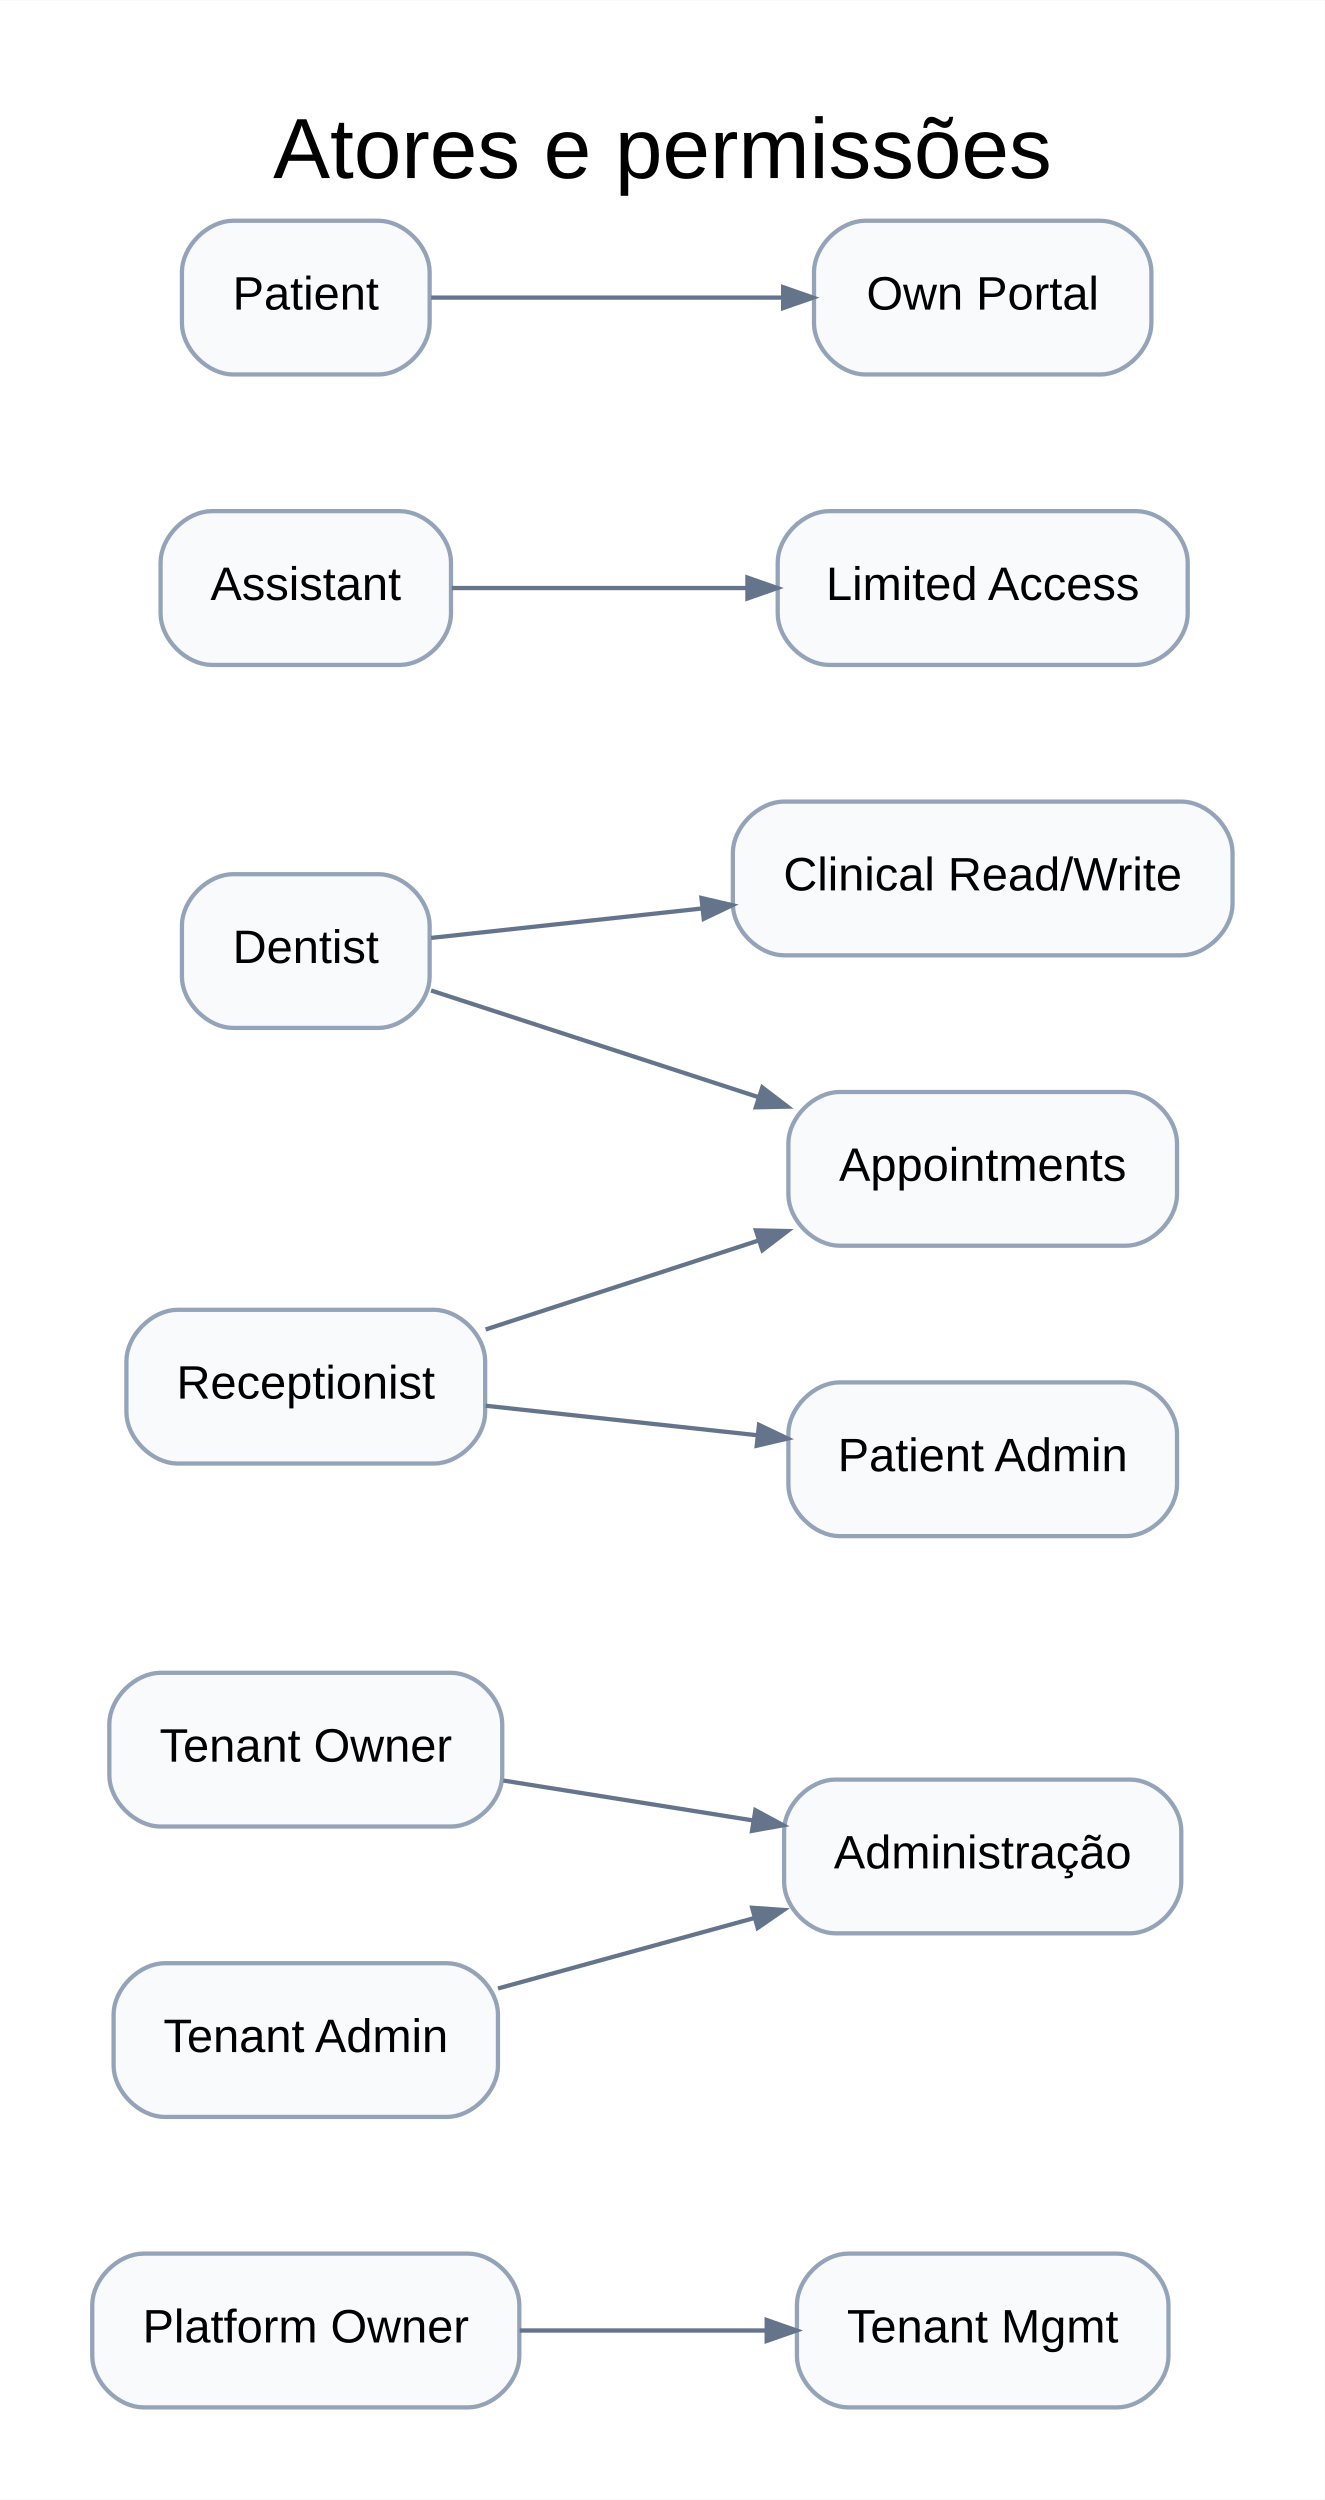
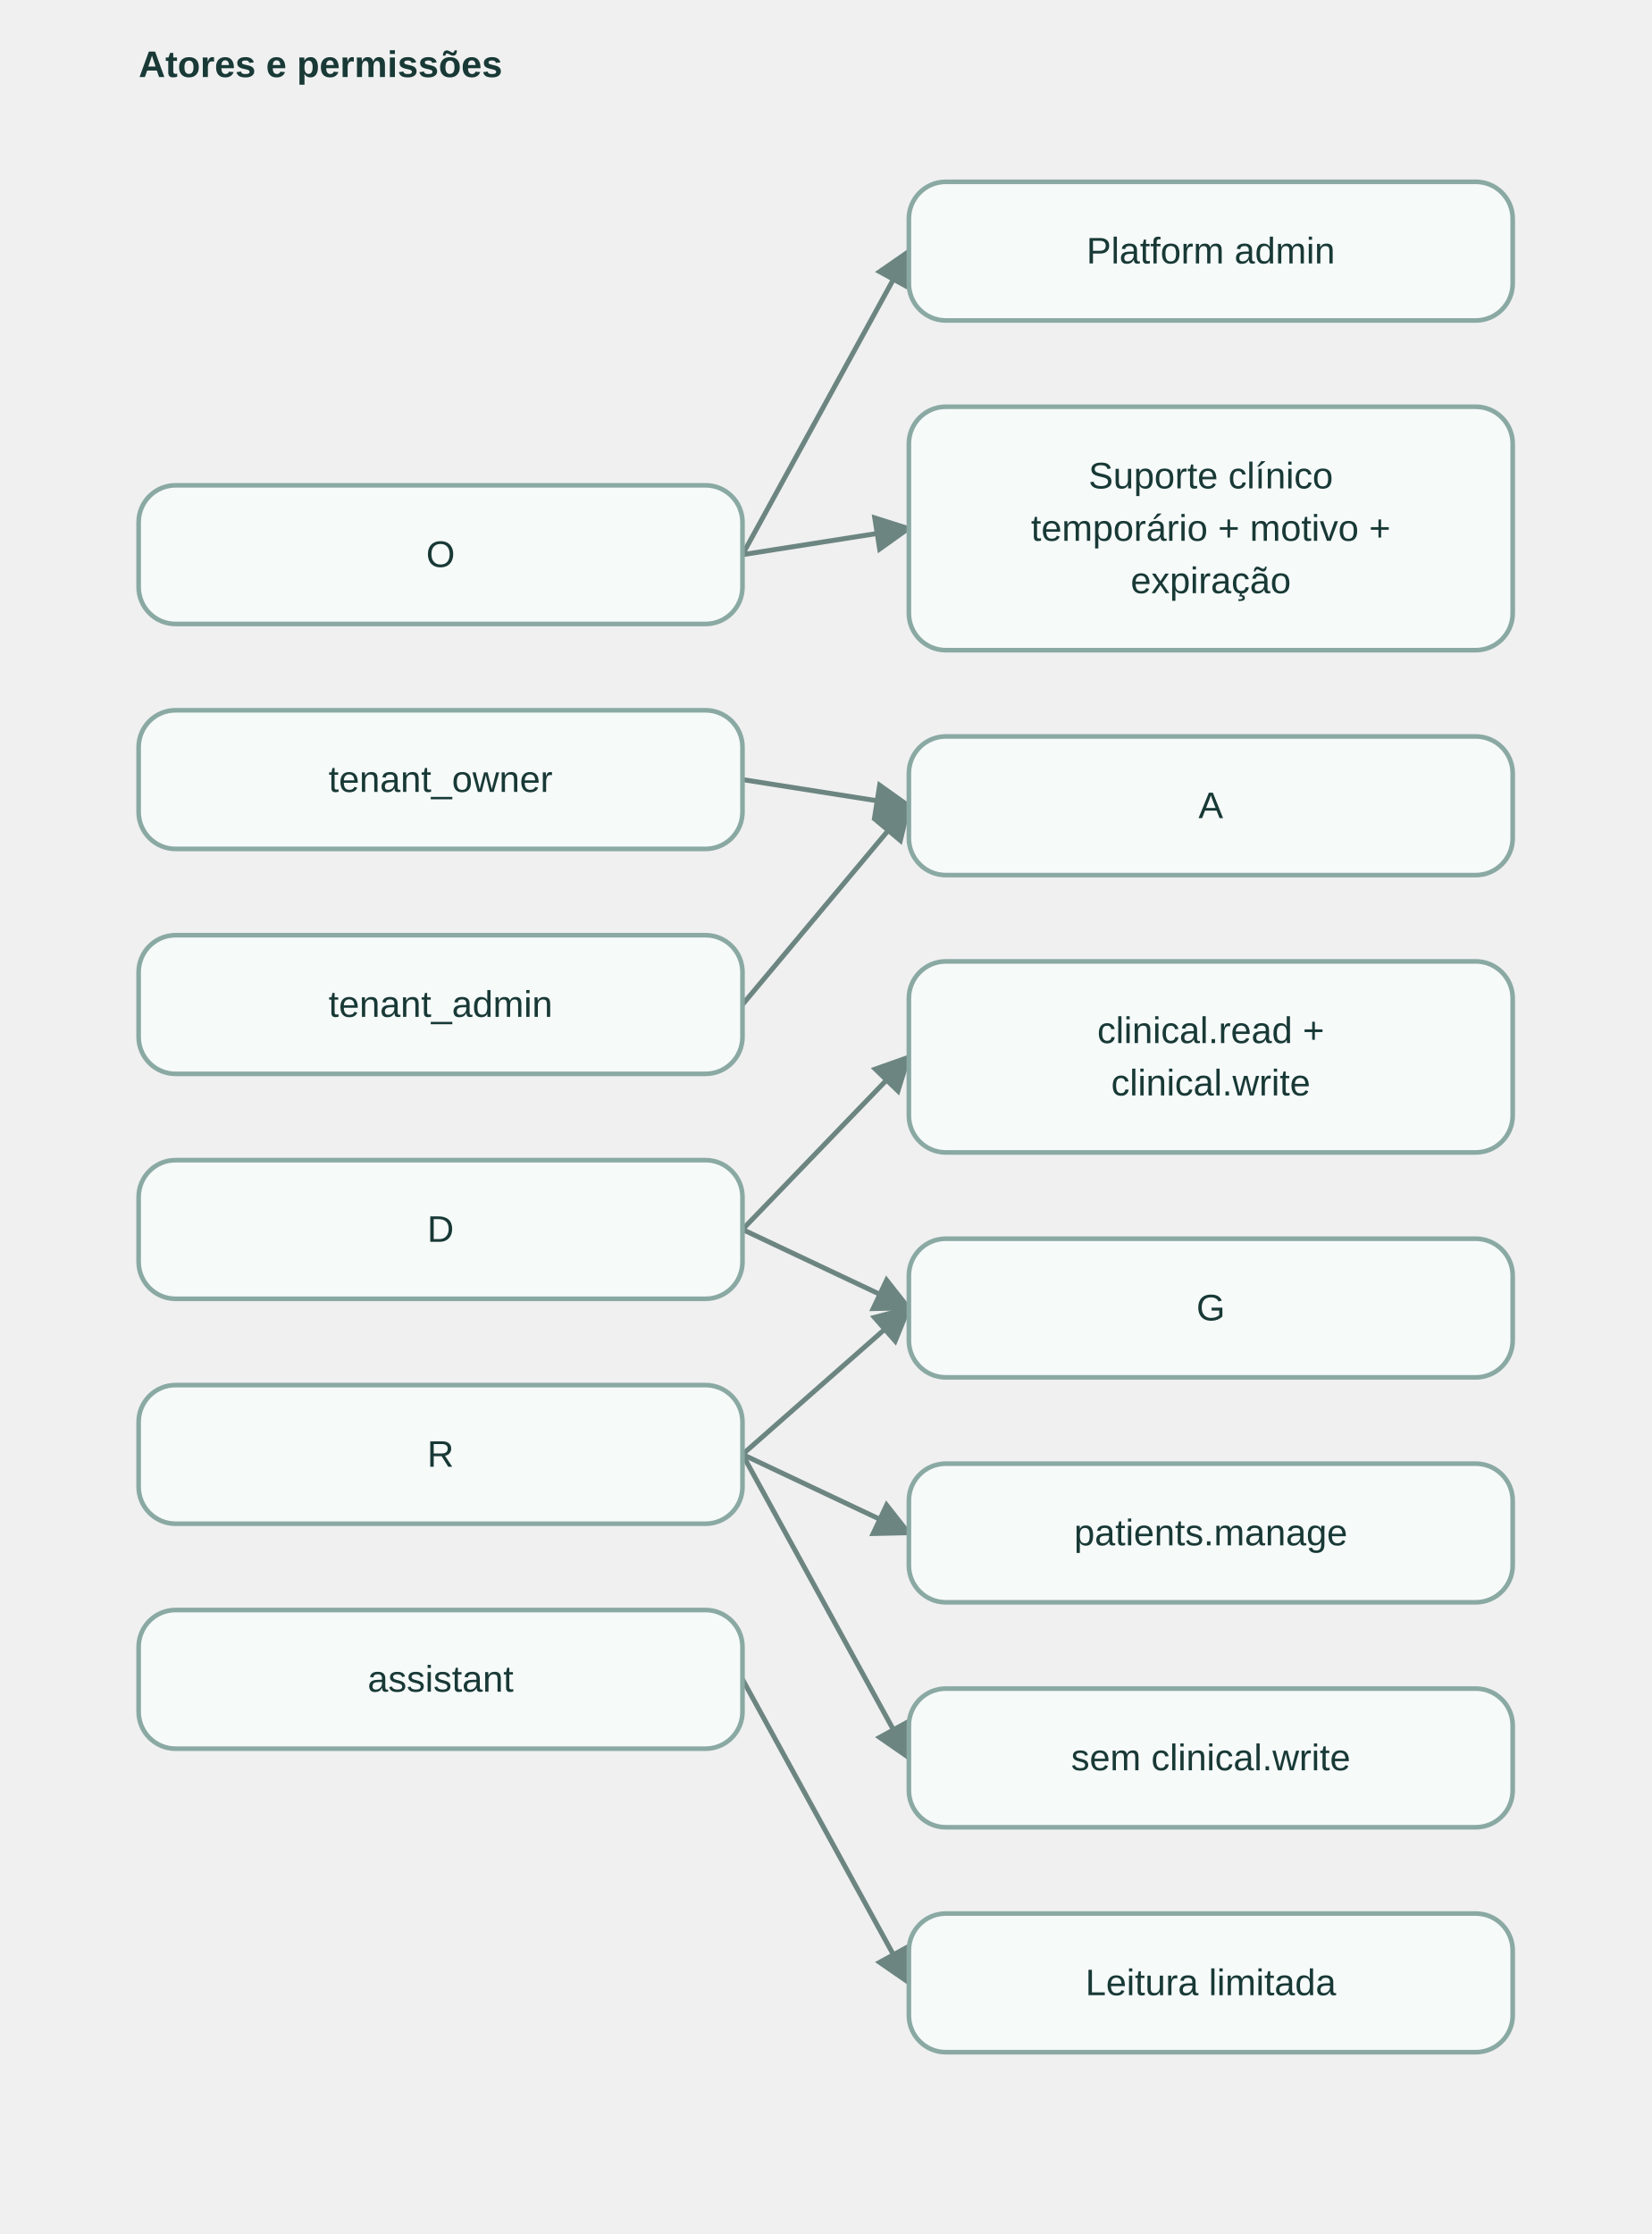
- <svg xmlns="http://www.w3.org/2000/svg" width="310pt" height="585pt" viewBox="0.00 0.00 310.20 585.20">
-   <g id="graph0" class="graph" transform="scale(1 1) rotate(0) translate(21.6 563.6)">
-     <polygon fill="white" stroke="transparent" points="-21.6,21.6 -21.6,-563.6 288.6,-563.6 288.6,21.6 -21.6,21.6" />
-     <text text-anchor="middle" x="133.5" y="-522" font-family="Arial" font-size="20.00">Atores e permissões</text>
-     <g id="node1" class="node">
-       <path fill="#f8fafc" stroke="#94a3b8" d="M88,-36C88,-36 12,-36 12,-36 6,-36 0,-30 0,-24 0,-24 0,-12 0,-12 0,-6 6,0 12,0 12,0 88,0 88,0 94,0 100,-6 100,-12 100,-12 100,-24 100,-24 100,-30 94,-36 88,-36" />
-       <text text-anchor="middle" x="50" y="-15.2" font-family="Arial" font-size="11.00">Platform Owner</text>
-     </g>
-     <g id="node2" class="node">
-       <path fill="#f8fafc" stroke="#94a3b8" d="M240,-36C240,-36 177,-36 177,-36 171,-36 165,-30 165,-24 165,-24 165,-12 165,-12 165,-6 171,0 177,0 177,0 240,0 240,0 246,0 252,-6 252,-12 252,-12 252,-24 252,-24 252,-30 246,-36 240,-36" />
-       <text text-anchor="middle" x="208.5" y="-15.2" font-family="Arial" font-size="11.00">Tenant Mgmt</text>
-     </g>
-     <g id="edge1" class="edge">
-       <path fill="none" stroke="#64748b" d="M100.09,-18C118.45,-18 139.31,-18 157.73,-18" />
-       <polygon fill="#64748b" stroke="#64748b" points="157.92,-20.45 164.92,-18 157.92,-15.55 157.92,-20.45" />
-     </g>
-     <g id="node3" class="node">
-       <path fill="#f8fafc" stroke="#94a3b8" d="M84,-172C84,-172 16,-172 16,-172 10,-172 4,-166 4,-160 4,-160 4,-148 4,-148 4,-142 10,-136 16,-136 16,-136 84,-136 84,-136 90,-136 96,-142 96,-148 96,-148 96,-160 96,-160 96,-166 90,-172 84,-172" />
-       <text text-anchor="middle" x="50" y="-151.2" font-family="Arial" font-size="11.00">Tenant Owner</text>
-     </g>
-     <g id="node4" class="node">
-       <path fill="#f8fafc" stroke="#94a3b8" d="M243,-147C243,-147 174,-147 174,-147 168,-147 162,-141 162,-135 162,-135 162,-123 162,-123 162,-117 168,-111 174,-111 174,-111 243,-111 243,-111 249,-111 255,-117 255,-123 255,-123 255,-135 255,-135 255,-141 249,-147 243,-147" />
-       <text text-anchor="middle" x="208.5" y="-126.2" font-family="Arial" font-size="11.00">Administração</text>
-     </g>
-     <g id="edge2" class="edge">
-       <path fill="none" stroke="#64748b" d="M96.27,-146.77C114.52,-143.85 135.7,-140.47 154.65,-137.44" />
-       <polygon fill="#64748b" stroke="#64748b" points="155.27,-139.83 161.79,-136.3 154.49,-134.99 155.27,-139.83" />
-     </g>
-     <g id="node5" class="node">
-       <path fill="#f8fafc" stroke="#94a3b8" d="M83,-104C83,-104 17,-104 17,-104 11,-104 5,-98 5,-92 5,-92 5,-80 5,-80 5,-74 11,-68 17,-68 17,-68 83,-68 83,-68 89,-68 95,-74 95,-80 95,-80 95,-92 95,-92 95,-98 89,-104 83,-104" />
-       <text text-anchor="middle" x="50" y="-83.2" font-family="Arial" font-size="11.00">Tenant Admin</text>
-     </g>
-     <g id="edge3" class="edge">
-       <path fill="none" stroke="#64748b" d="M95.01,-98.09C113.69,-103.23 135.62,-109.25 155.12,-114.61" />
-       <polygon fill="#64748b" stroke="#64748b" points="154.52,-116.98 161.91,-116.47 155.81,-112.26 154.52,-116.98" />
-     </g>
-     <g id="node6" class="node">
-       <path fill="#f8fafc" stroke="#94a3b8" d="M67,-359C67,-359 33,-359 33,-359 27,-359 21,-353 21,-347 21,-347 21,-335 21,-335 21,-329 27,-323 33,-323 33,-323 67,-323 67,-323 73,-323 79,-329 79,-335 79,-335 79,-347 79,-347 79,-353 73,-359 67,-359" />
-       <text text-anchor="middle" x="50" y="-338.2" font-family="Arial" font-size="11.00">Dentist</text>
-     </g>
-     <g id="node7" class="node">
-       <path fill="#f8fafc" stroke="#94a3b8" d="M255,-376C255,-376 162,-376 162,-376 156,-376 150,-370 150,-364 150,-364 150,-352 150,-352 150,-346 156,-340 162,-340 162,-340 255,-340 255,-340 261,-340 267,-346 267,-352 267,-352 267,-364 267,-364 267,-370 261,-376 255,-376" />
-       <text text-anchor="middle" x="208.5" y="-355.2" font-family="Arial" font-size="11.00">Clinical Read/Write</text>
-     </g>
-     <g id="edge4" class="edge">
-       <path fill="none" stroke="#64748b" d="M79.34,-344.08C97.07,-346 120.65,-348.57 142.76,-350.97" />
-       <polygon fill="#64748b" stroke="#64748b" points="142.65,-353.42 149.87,-351.74 143.18,-348.55 142.65,-353.42" />
-     </g>
-     <g id="node8" class="node">
-       <path fill="#f8fafc" stroke="#94a3b8" d="M242,-308C242,-308 175,-308 175,-308 169,-308 163,-302 163,-296 163,-296 163,-284 163,-284 163,-278 169,-272 175,-272 175,-272 242,-272 242,-272 248,-272 254,-278 254,-284 254,-284 254,-296 254,-296 254,-302 248,-308 242,-308" />
-       <text text-anchor="middle" x="208.5" y="-287.2" font-family="Arial" font-size="11.00">Appointments</text>
-     </g>
-     <g id="edge5" class="edge">
-       <path fill="none" stroke="#64748b" d="M79.34,-331.76C100.69,-324.81 130.54,-315.08 156.06,-306.76" />
-       <polygon fill="#64748b" stroke="#64748b" points="156.89,-309.07 162.79,-304.57 155.38,-304.41 156.89,-309.07" />
-     </g>
-     <g id="node9" class="node">
-       <path fill="#f8fafc" stroke="#94a3b8" d="M80,-257C80,-257 20,-257 20,-257 14,-257 8,-251 8,-245 8,-245 8,-233 8,-233 8,-227 14,-221 20,-221 20,-221 80,-221 80,-221 86,-221 92,-227 92,-233 92,-233 92,-245 92,-245 92,-251 86,-257 80,-257" />
-       <text text-anchor="middle" x="50" y="-236.2" font-family="Arial" font-size="11.00">Receptionist</text>
-     </g>
-     <g id="edge6" class="edge">
-       <path fill="none" stroke="#64748b" d="M92.12,-252.4C111.65,-258.76 135.19,-266.44 155.9,-273.19" />
-       <polygon fill="#64748b" stroke="#64748b" points="155.4,-275.6 162.81,-275.44 156.91,-270.94 155.4,-275.6" />
-     </g>
-     <g id="node10" class="node">
-       <path fill="#f8fafc" stroke="#94a3b8" d="M242,-240C242,-240 175,-240 175,-240 169,-240 163,-234 163,-228 163,-228 163,-216 163,-216 163,-210 169,-204 175,-204 175,-204 242,-204 242,-204 248,-204 254,-210 254,-216 254,-216 254,-228 254,-228 254,-234 248,-240 242,-240" />
-       <text text-anchor="middle" x="208.5" y="-219.2" font-family="Arial" font-size="11.00">Patient Admin</text>
-     </g>
-     <g id="edge7" class="edge">
-       <path fill="none" stroke="#64748b" d="M92.12,-234.53C111.56,-232.42 134.99,-229.88 155.63,-227.63" />
-       <polygon fill="#64748b" stroke="#64748b" points="156.12,-230.05 162.81,-226.85 155.59,-225.17 156.12,-230.05" />
-     </g>
-     <g id="node11" class="node">
-       <path fill="#f8fafc" stroke="#94a3b8" d="M72,-444C72,-444 28,-444 28,-444 22,-444 16,-438 16,-432 16,-432 16,-420 16,-420 16,-414 22,-408 28,-408 28,-408 72,-408 72,-408 78,-408 84,-414 84,-420 84,-420 84,-432 84,-432 84,-438 78,-444 72,-444" />
-       <text text-anchor="middle" x="50" y="-423.2" font-family="Arial" font-size="11.00">Assistant</text>
-     </g>
-     <g id="node12" class="node">
-       <path fill="#f8fafc" stroke="#94a3b8" d="M244.5,-444C244.5,-444 172.5,-444 172.5,-444 166.5,-444 160.5,-438 160.5,-432 160.5,-432 160.5,-420 160.5,-420 160.5,-414 166.5,-408 172.5,-408 172.5,-408 244.5,-408 244.5,-408 250.5,-408 256.5,-414 256.5,-420 256.5,-420 256.5,-432 256.5,-432 256.5,-438 250.5,-444 244.5,-444" />
-       <text text-anchor="middle" x="208.5" y="-423.2" font-family="Arial" font-size="11.00">Limited Access</text>
-     </g>
-     <g id="edge8" class="edge">
-       <path fill="none" stroke="#64748b" d="M84.19,-426C104.27,-426 130.37,-426 153.37,-426" />
-       <polygon fill="#64748b" stroke="#64748b" points="153.41,-428.45 160.41,-426 153.41,-423.55 153.41,-428.45" />
-     </g>
-     <g id="node13" class="node">
-       <path fill="#f8fafc" stroke="#94a3b8" d="M67,-512C67,-512 33,-512 33,-512 27,-512 21,-506 21,-500 21,-500 21,-488 21,-488 21,-482 27,-476 33,-476 33,-476 67,-476 67,-476 73,-476 79,-482 79,-488 79,-488 79,-500 79,-500 79,-506 73,-512 67,-512" />
-       <text text-anchor="middle" x="50" y="-491.2" font-family="Arial" font-size="11.00">Patient</text>
-     </g>
-     <g id="node14" class="node">
-       <path fill="#f8fafc" stroke="#94a3b8" d="M236,-512C236,-512 181,-512 181,-512 175,-512 169,-506 169,-500 169,-500 169,-488 169,-488 169,-482 175,-476 181,-476 181,-476 236,-476 236,-476 242,-476 248,-482 248,-488 248,-488 248,-500 248,-500 248,-506 242,-512 236,-512" />
-       <text text-anchor="middle" x="208.5" y="-491.2" font-family="Arial" font-size="11.00">Own Portal</text>
-     </g>
-     <g id="edge9" class="edge">
-       <path fill="none" stroke="#64748b" d="M79.34,-494C102.21,-494 134.83,-494 161.44,-494" />
-       <polygon fill="#64748b" stroke="#64748b" points="161.77,-496.45 168.77,-494 161.77,-491.55 161.77,-496.45" />
-     </g>
+ <svg xmlns="http://www.w3.org/2000/svg" role="img" aria-labelledby="title desc" width="536" height="725" viewBox="0 0 536 725">
+   <defs>
+     <marker id="arrow" markerWidth="8" markerHeight="8" refX="7" refY="4" orient="auto">
+       <path d="M0,0 L8,4 L0,8 z" fill="#6c8580" />
+     </marker>
+   </defs>
+   <style>text{font-family:Arial,sans-serif;font-size:12px;fill:#183936}.node rect,.node polygon{fill:#f6faf9;stroke:#8aa9a3;stroke-width:1.5}.node.decision polygon{fill:#eef5f3}.edge-label{font-size:10px;fill:#425b56;paint-order:stroke;stroke:#fff;stroke-width:4px;stroke-linejoin:round}</style>
+   <text x="45" y="25" font-size="16" font-weight="700">Atores e permissões</text>
+   <g class="edge">
+     <path d="M 241 180 L 295 81.5" fill="none" stroke="#6c8580" stroke-width="1.6" marker-end="url(#arrow)" />
+   </g>
+   <g class="edge">
+     <path d="M 241 180 L 295 171.5" fill="none" stroke="#6c8580" stroke-width="1.6" marker-end="url(#arrow)" />
+   </g>
+   <g class="edge">
+     <path d="M 241 253 L 295 261.5" fill="none" stroke="#6c8580" stroke-width="1.6" marker-end="url(#arrow)" />
+   </g>
+   <g class="edge">
+     <path d="M 241 326 L 295 261.5" fill="none" stroke="#6c8580" stroke-width="1.6" marker-end="url(#arrow)" />
+   </g>
+   <g class="edge">
+     <path d="M 241 399 L 295 343" fill="none" stroke="#6c8580" stroke-width="1.6" marker-end="url(#arrow)" />
+   </g>
+   <g class="edge">
+     <path d="M 241 399 L 295 424.5" fill="none" stroke="#6c8580" stroke-width="1.6" marker-end="url(#arrow)" />
+   </g>
+   <g class="edge">
+     <path d="M 241 472 L 295 424.5" fill="none" stroke="#6c8580" stroke-width="1.6" marker-end="url(#arrow)" />
+   </g>
+   <g class="edge">
+     <path d="M 241 472 L 295 497.5" fill="none" stroke="#6c8580" stroke-width="1.6" marker-end="url(#arrow)" />
+   </g>
+   <g class="edge">
+     <path d="M 241 472 L 295 570.5" fill="none" stroke="#6c8580" stroke-width="1.6" marker-end="url(#arrow)" />
+   </g>
+   <g class="edge">
+     <path d="M 241 545 L 295 643.5" fill="none" stroke="#6c8580" stroke-width="1.6" marker-end="url(#arrow)" />
+   </g>
+   <g class="node box">
+     <rect x="45" y="157.5" width="196" height="45" rx="12" />
+     <text x="143" y="184" text-anchor="middle">O</text>
+   </g>
+   <g class="node box">
+     <rect x="45" y="230.5" width="196" height="45" rx="12" />
+     <text x="143" y="257" text-anchor="middle">tenant_owner</text>
+   </g>
+   <g class="node box">
+     <rect x="45" y="303.5" width="196" height="45" rx="12" />
+     <text x="143" y="330" text-anchor="middle">tenant_admin</text>
+   </g>
+   <g class="node box">
+     <rect x="45" y="376.5" width="196" height="45" rx="12" />
+     <text x="143" y="403" text-anchor="middle">D</text>
+   </g>
+   <g class="node box">
+     <rect x="45" y="449.5" width="196" height="45" rx="12" />
+     <text x="143" y="476" text-anchor="middle">R</text>
+   </g>
+   <g class="node box">
+     <rect x="45" y="522.5" width="196" height="45" rx="12" />
+     <text x="143" y="549" text-anchor="middle">assistant</text>
+   </g>
+   <g class="node box">
+     <rect x="295" y="59" width="196" height="45" rx="12" />
+     <text x="393" y="85.5" text-anchor="middle">Platform admin</text>
+   </g>
+   <g class="node box">
+     <rect x="295" y="132" width="196" height="79" rx="12" />
+     <text x="393" y="158.5" text-anchor="middle">Suporte clínico</text>
+     <text x="393" y="175.5" text-anchor="middle">temporário + motivo +</text>
+     <text x="393" y="192.5" text-anchor="middle">expiração</text>
+   </g>
+   <g class="node box">
+     <rect x="295" y="239" width="196" height="45" rx="12" />
+     <text x="393" y="265.5" text-anchor="middle">A</text>
+   </g>
+   <g class="node box">
+     <rect x="295" y="312" width="196" height="62" rx="12" />
+     <text x="393" y="338.5" text-anchor="middle">clinical.read +</text>
+     <text x="393" y="355.5" text-anchor="middle">clinical.write</text>
+   </g>
+   <g class="node box">
+     <rect x="295" y="402" width="196" height="45" rx="12" />
+     <text x="393" y="428.5" text-anchor="middle">G</text>
+   </g>
+   <g class="node box">
+     <rect x="295" y="475" width="196" height="45" rx="12" />
+     <text x="393" y="501.5" text-anchor="middle">patients.manage</text>
+   </g>
+   <g class="node box">
+     <rect x="295" y="548" width="196" height="45" rx="12" />
+     <text x="393" y="574.5" text-anchor="middle">sem clinical.write</text>
+   </g>
+   <g class="node box">
+     <rect x="295" y="621" width="196" height="45" rx="12" />
+     <text x="393" y="647.5" text-anchor="middle">Leitura limitada</text>
  </g>
</svg>
